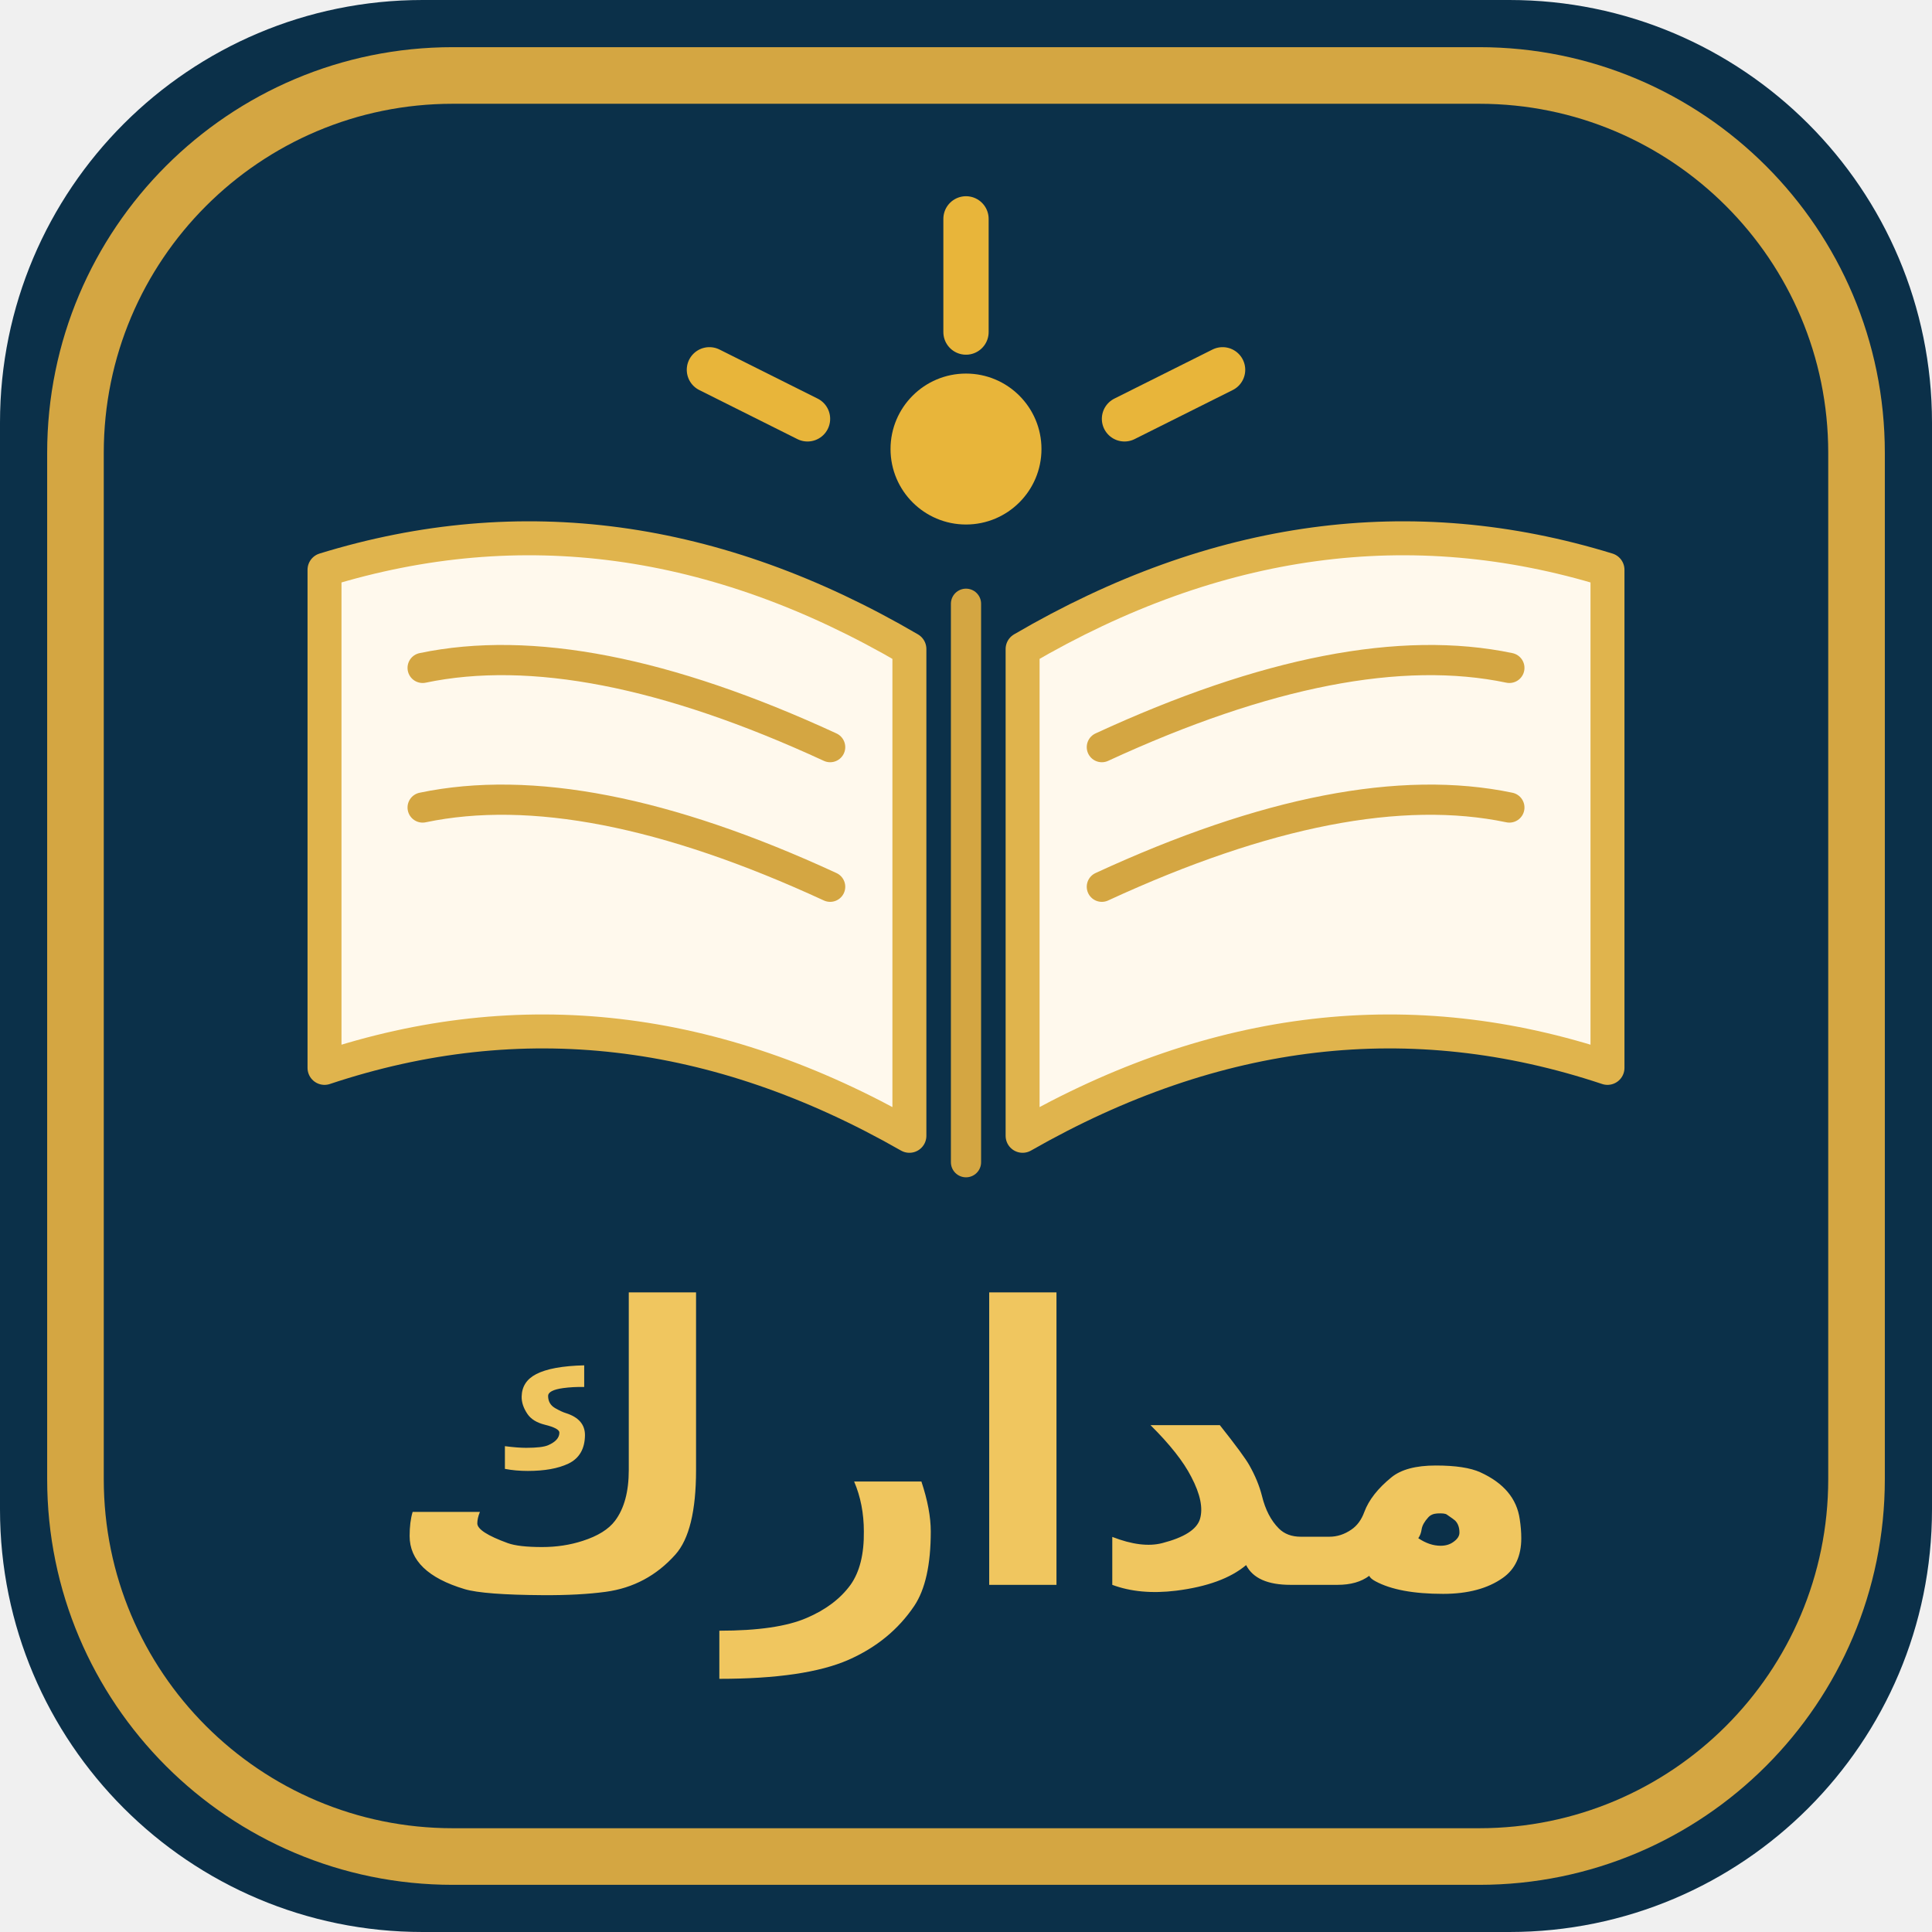
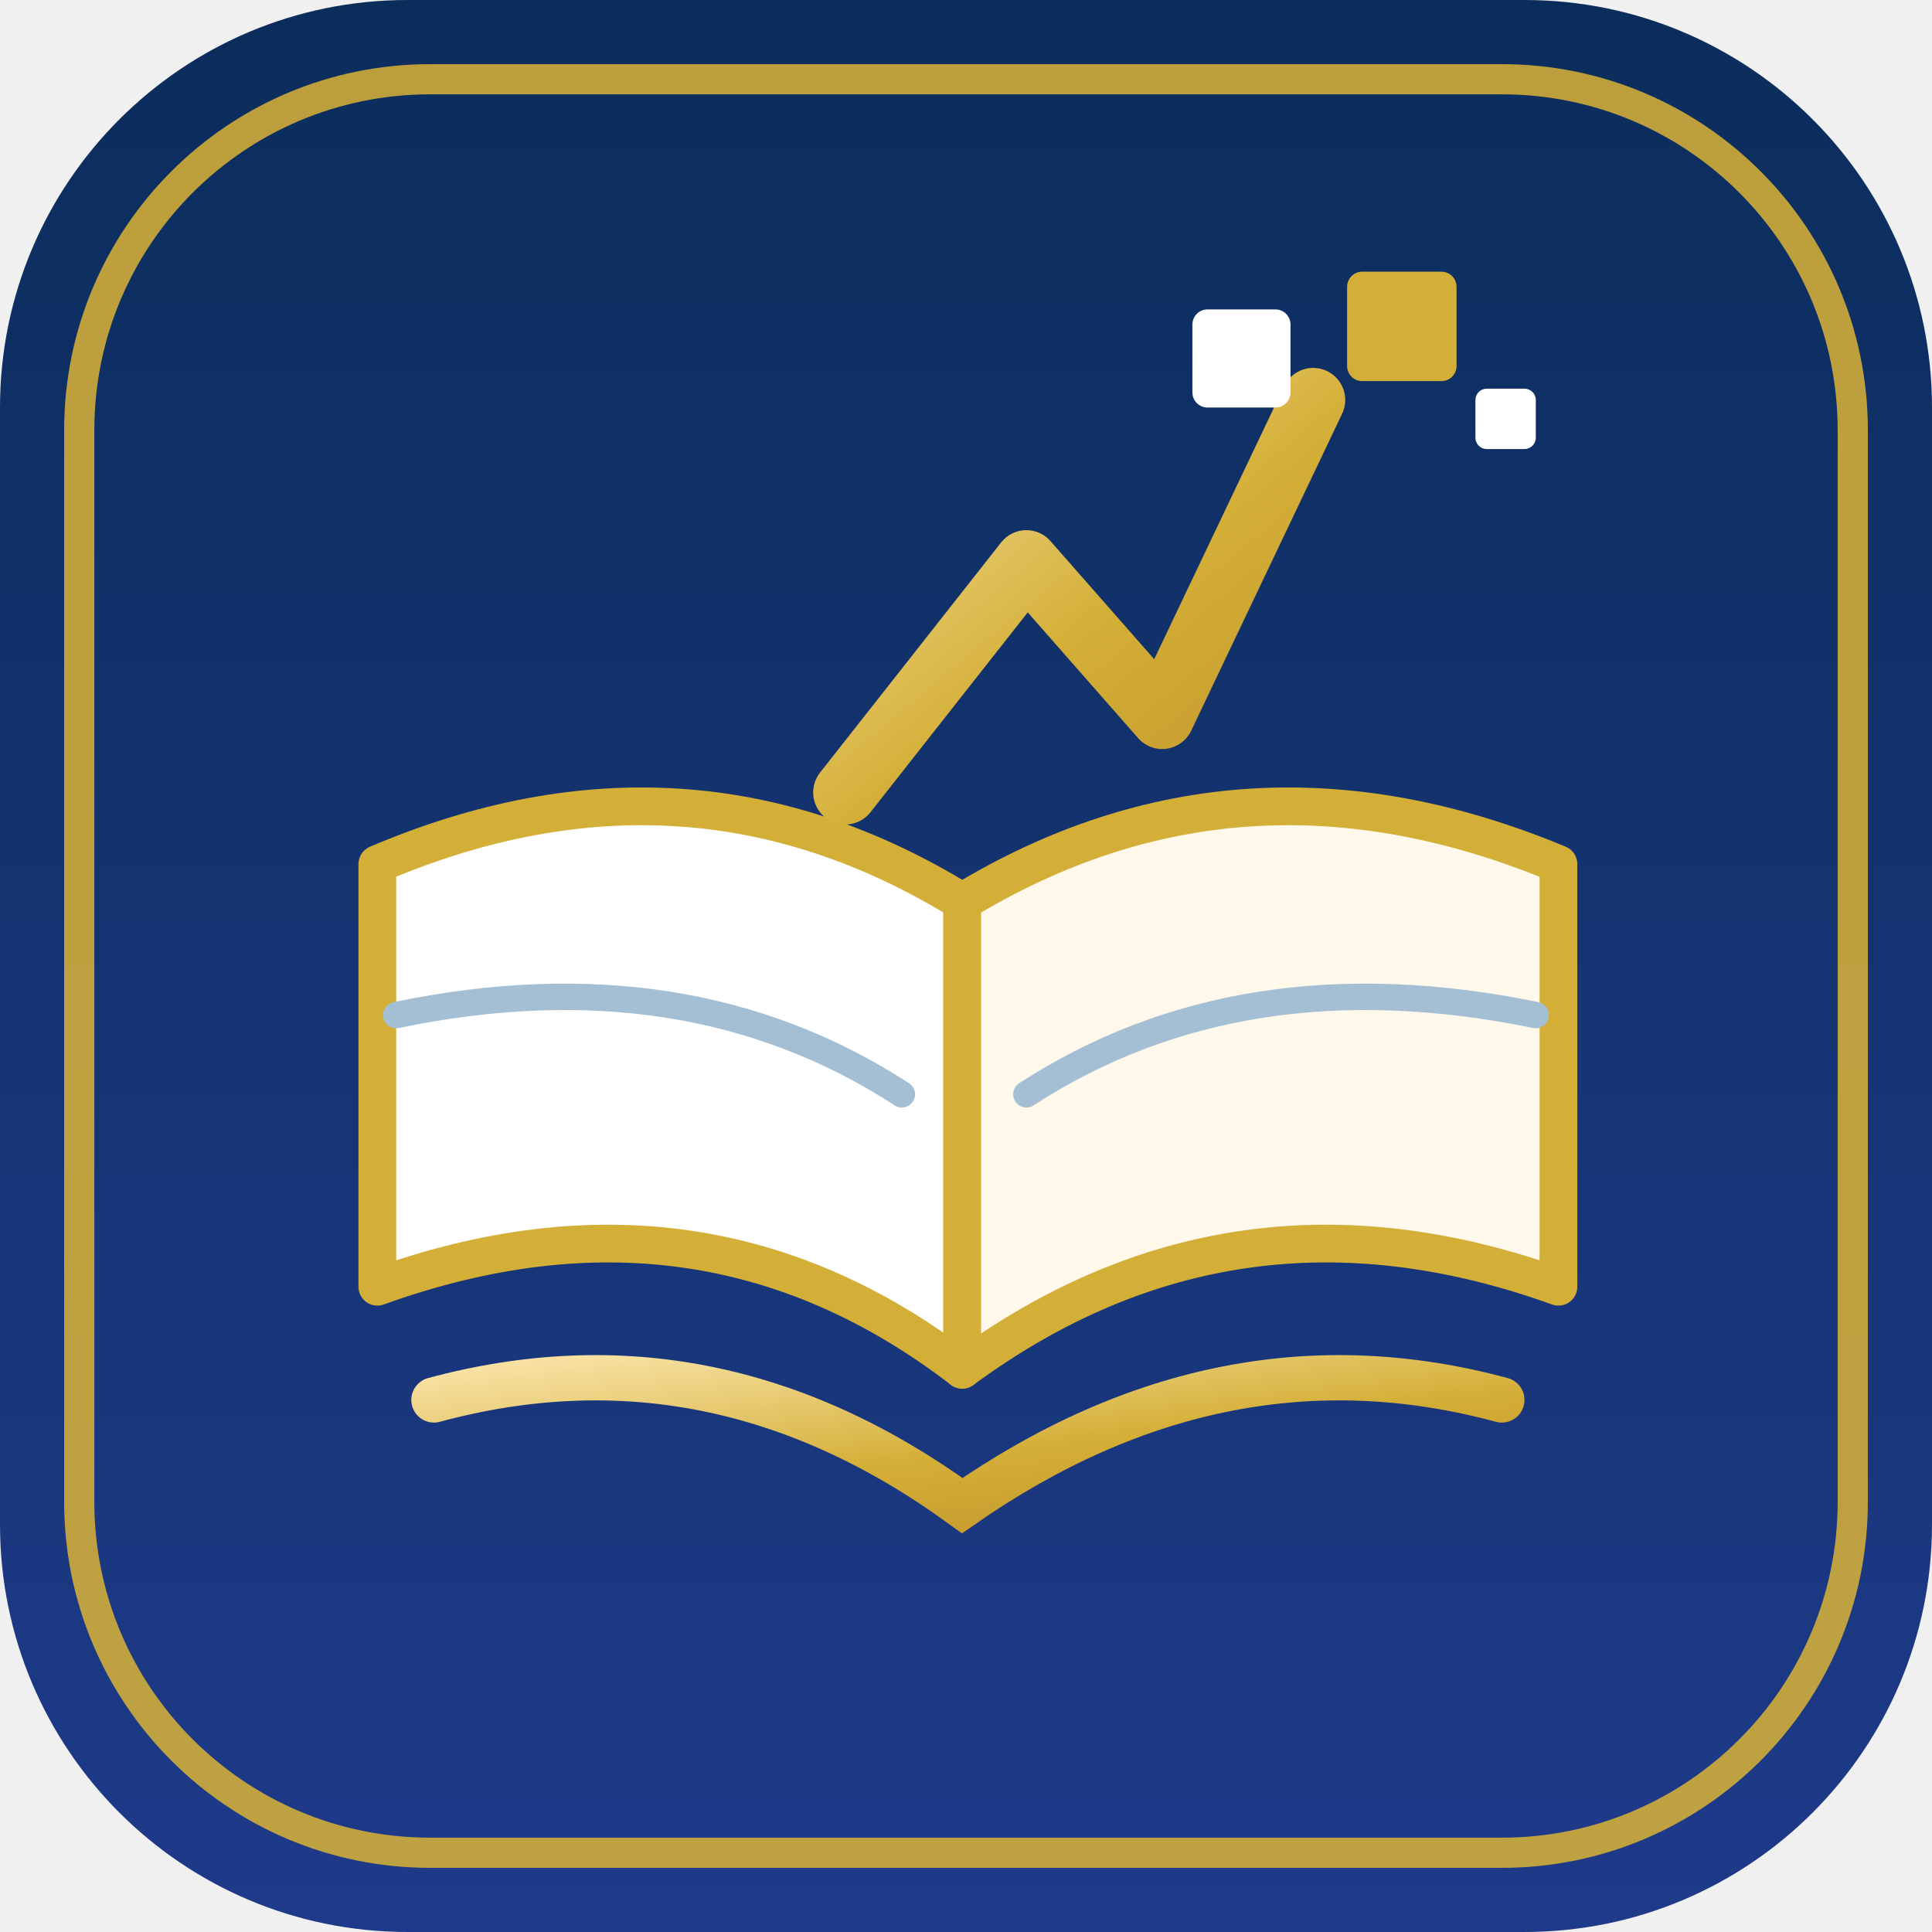
- <svg xmlns="http://www.w3.org/2000/svg" viewBox="0 0 512 512">
-   <rect width="512" height="512" rx="112" fill="#0b3049" />
-   <rect x="20" y="20" width="472" height="472" rx="100" fill="none" stroke="#d4a642" stroke-width="15" />
-   <path d="M86 151q78-24 155 21v129q-77-44-155-18zm340 0q-78-24-155 21v129q77-44 155-18z" fill="#fff9ed" stroke="#e0b44d" stroke-width="9" stroke-linejoin="round" />
-   <path d="M256 160v148M112 177q43-9 108 21M112 214q43-9 108 21M400 177q-43-9-108 21M400 214q-43-9-108 21" fill="none" stroke="#d4a642" stroke-width="8" stroke-linecap="round" />
-   <circle cx="256" cy="119" r="20" fill="#e8b53a" />
-   <path d="M256 58v30M214 111l-26-13M298 111l26-13" stroke="#e8b53a" stroke-width="12" stroke-linecap="round" />
-   <text x="256" y="420" font-size="102" font-family="Tahoma,Arial,sans-serif" font-weight="bold" text-anchor="middle" fill="#f0c65f" direction="rtl">مدارك</text>
+ <svg xmlns="http://www.w3.org/2000/svg" viewBox="0 0 512 512" role="img" aria-label="مدارك">
+   <defs>
+     <linearGradient id="bg" x2="0" y2="1">
+       <stop stop-color="#0B2D5B" />
+       <stop offset="1" stop-color="#1E3A8A" />
+     </linearGradient>
+     <linearGradient id="gold" x2="1" y2="1">
+       <stop stop-color="#F7E0A0" />
+       <stop offset=".55" stop-color="#D4AF37" />
+       <stop offset="1" stop-color="#C3962C" />
+     </linearGradient>
+   </defs>
+   <rect width="512" height="512" rx="108" fill="url(#bg)" />
+   <rect x="21" y="21" width="470" height="470" rx="93" fill="none" stroke="#D4AF37" stroke-width="8" opacity=".88" />
+   <path d="M255 239Q182 194 100 229V341Q186 310 255 363V239Z" fill="#FFFFFF" stroke="#D4AF37" stroke-width="10" stroke-linejoin="round" />
+   <path d="M255 239Q329 194 413 229V341Q327 310 255 363V239Z" fill="#FFF8EB" stroke="#D4AF37" stroke-width="10" stroke-linejoin="round" />
+   <path d="M105 269Q182 253 239 290M407 269Q329 253 272 290" fill="none" stroke="#A4BED4" stroke-width="7" stroke-linecap="round" />
+   <path d="M115 371Q189 351 255 399Q324 351 398 371" fill="none" stroke="url(#gold)" stroke-width="12" stroke-linecap="round" />
+   <path d="M224 210L272 149L308 190L348 106" fill="none" stroke="url(#gold)" stroke-width="17" stroke-linecap="round" stroke-linejoin="round" />
+   <rect x="316" y="82" width="26" height="26" rx="4" fill="#FFFFFF" />
+   <rect x="357" y="72" width="29" height="29" rx="4" fill="#D4AF37" />
+   <rect x="391" y="103" width="16" height="16" rx="3" fill="#FFFFFF" />
</svg>
